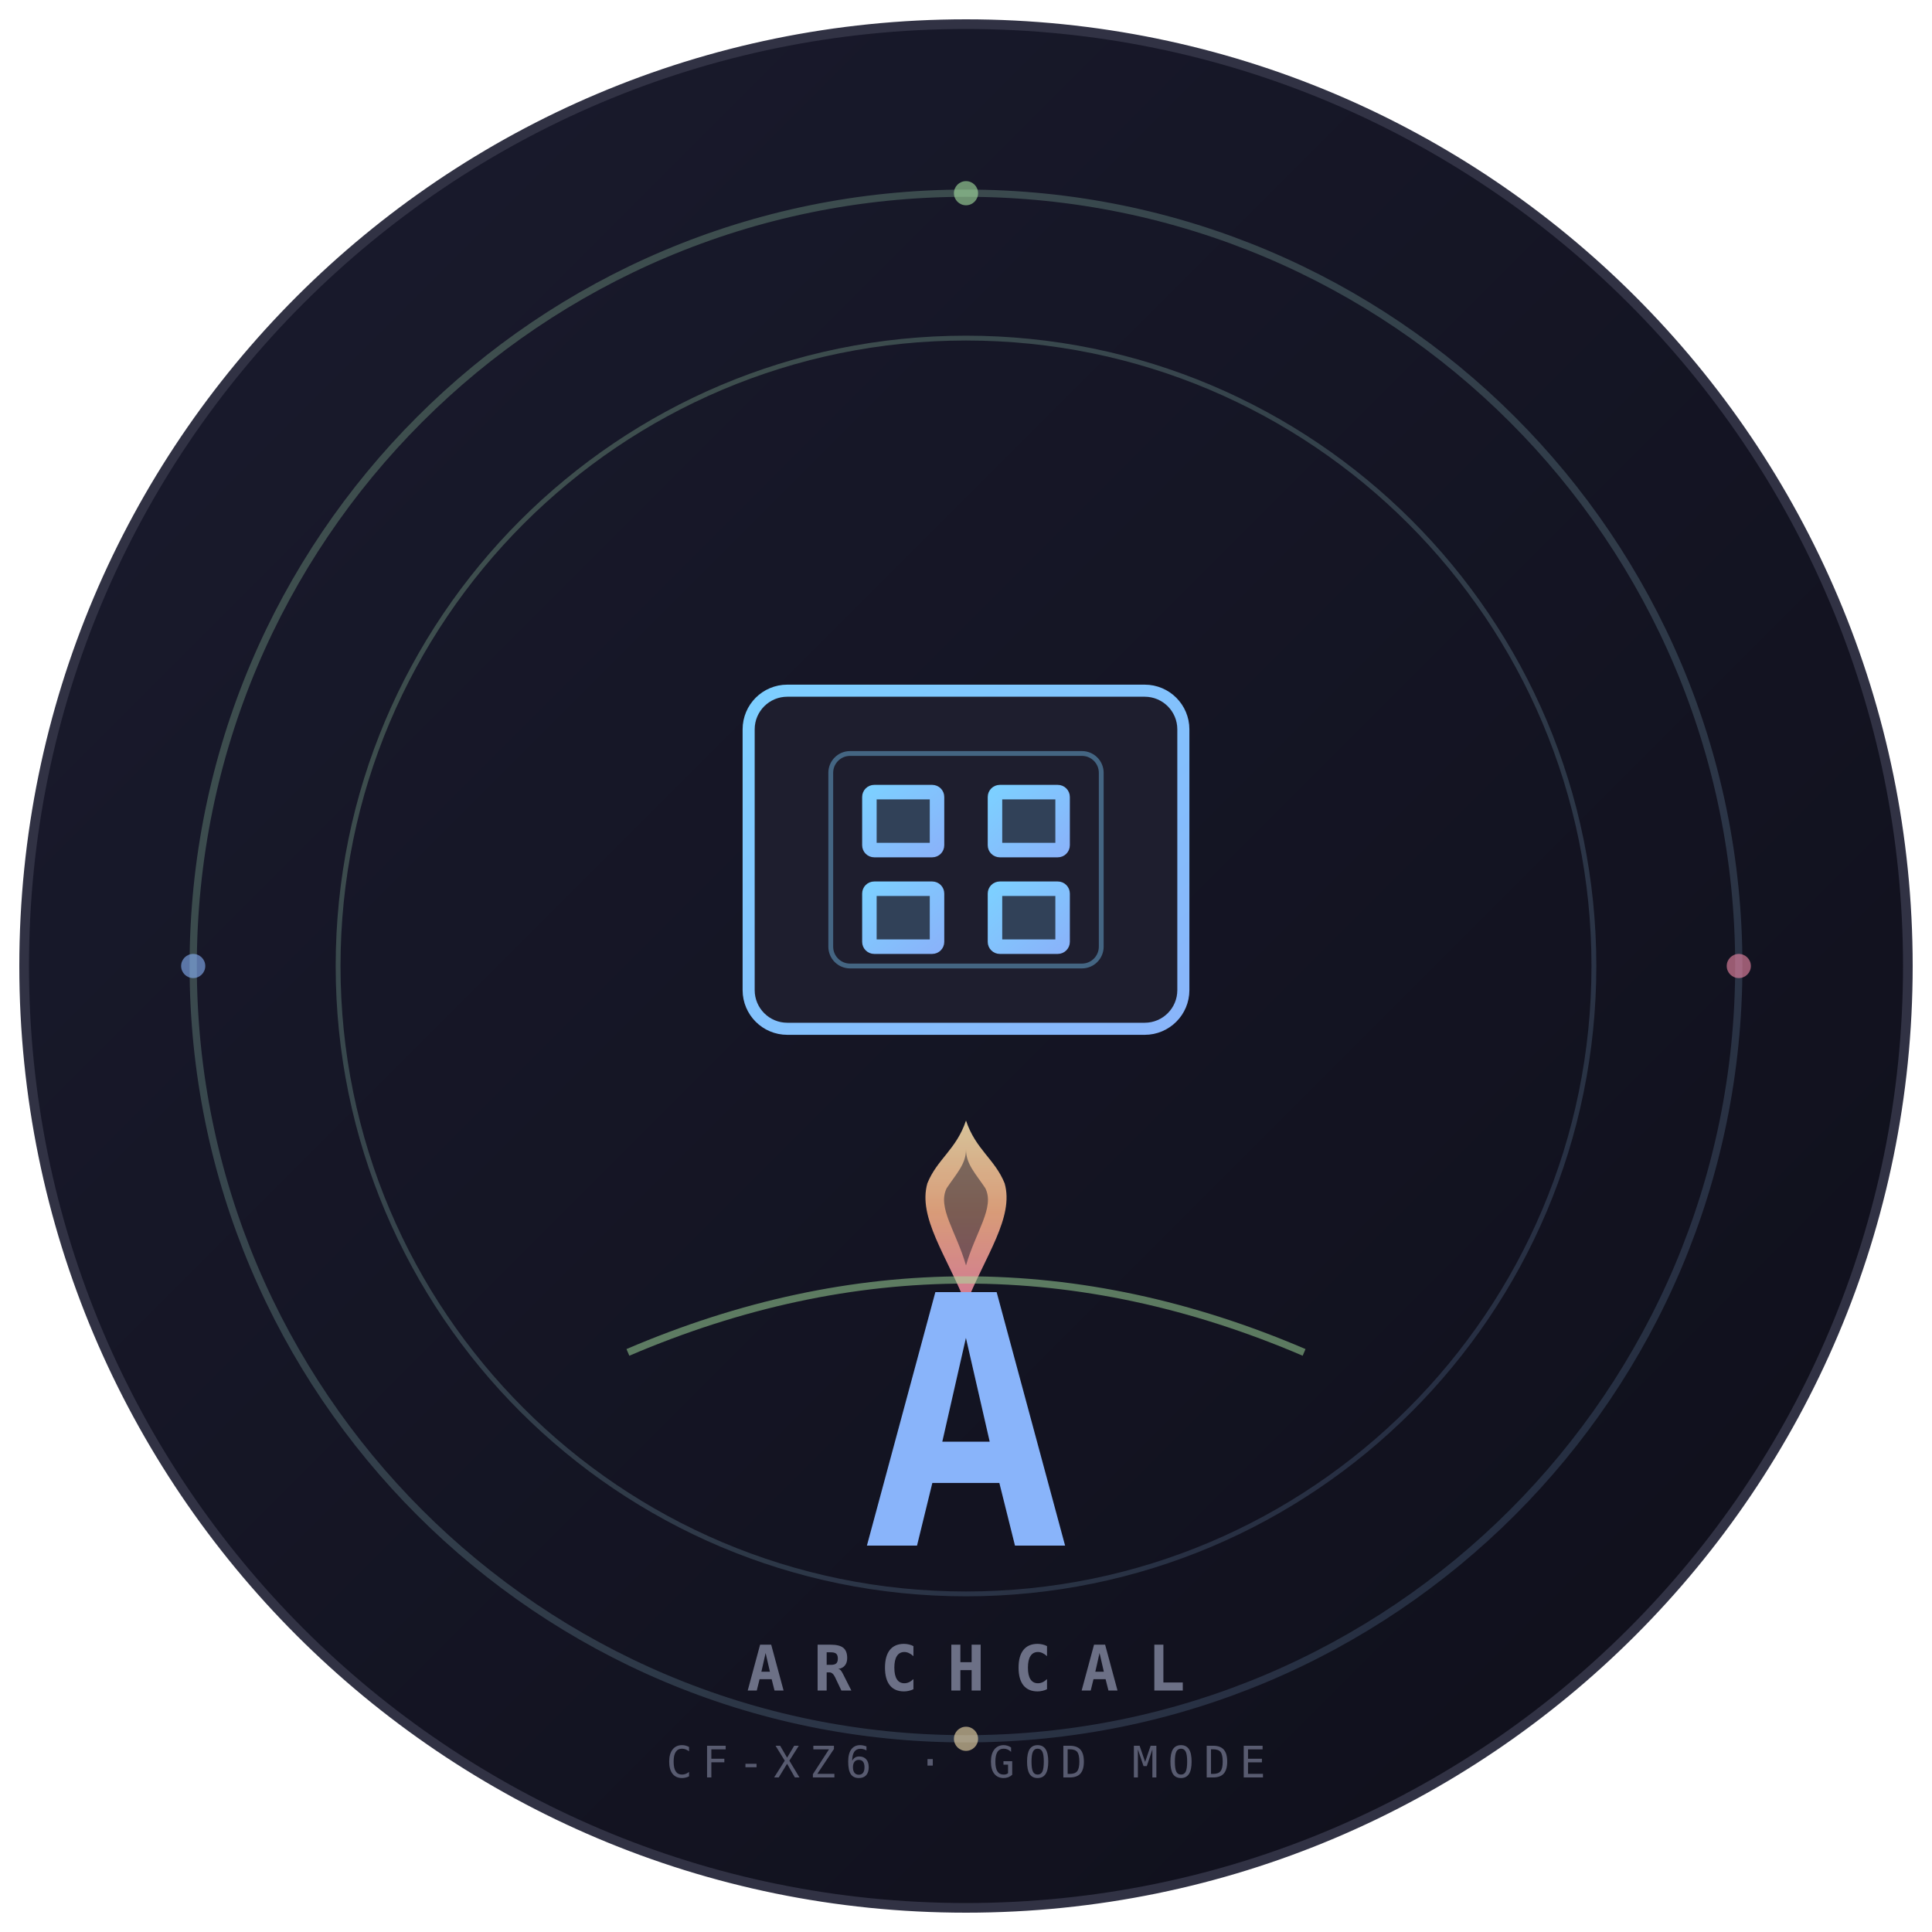
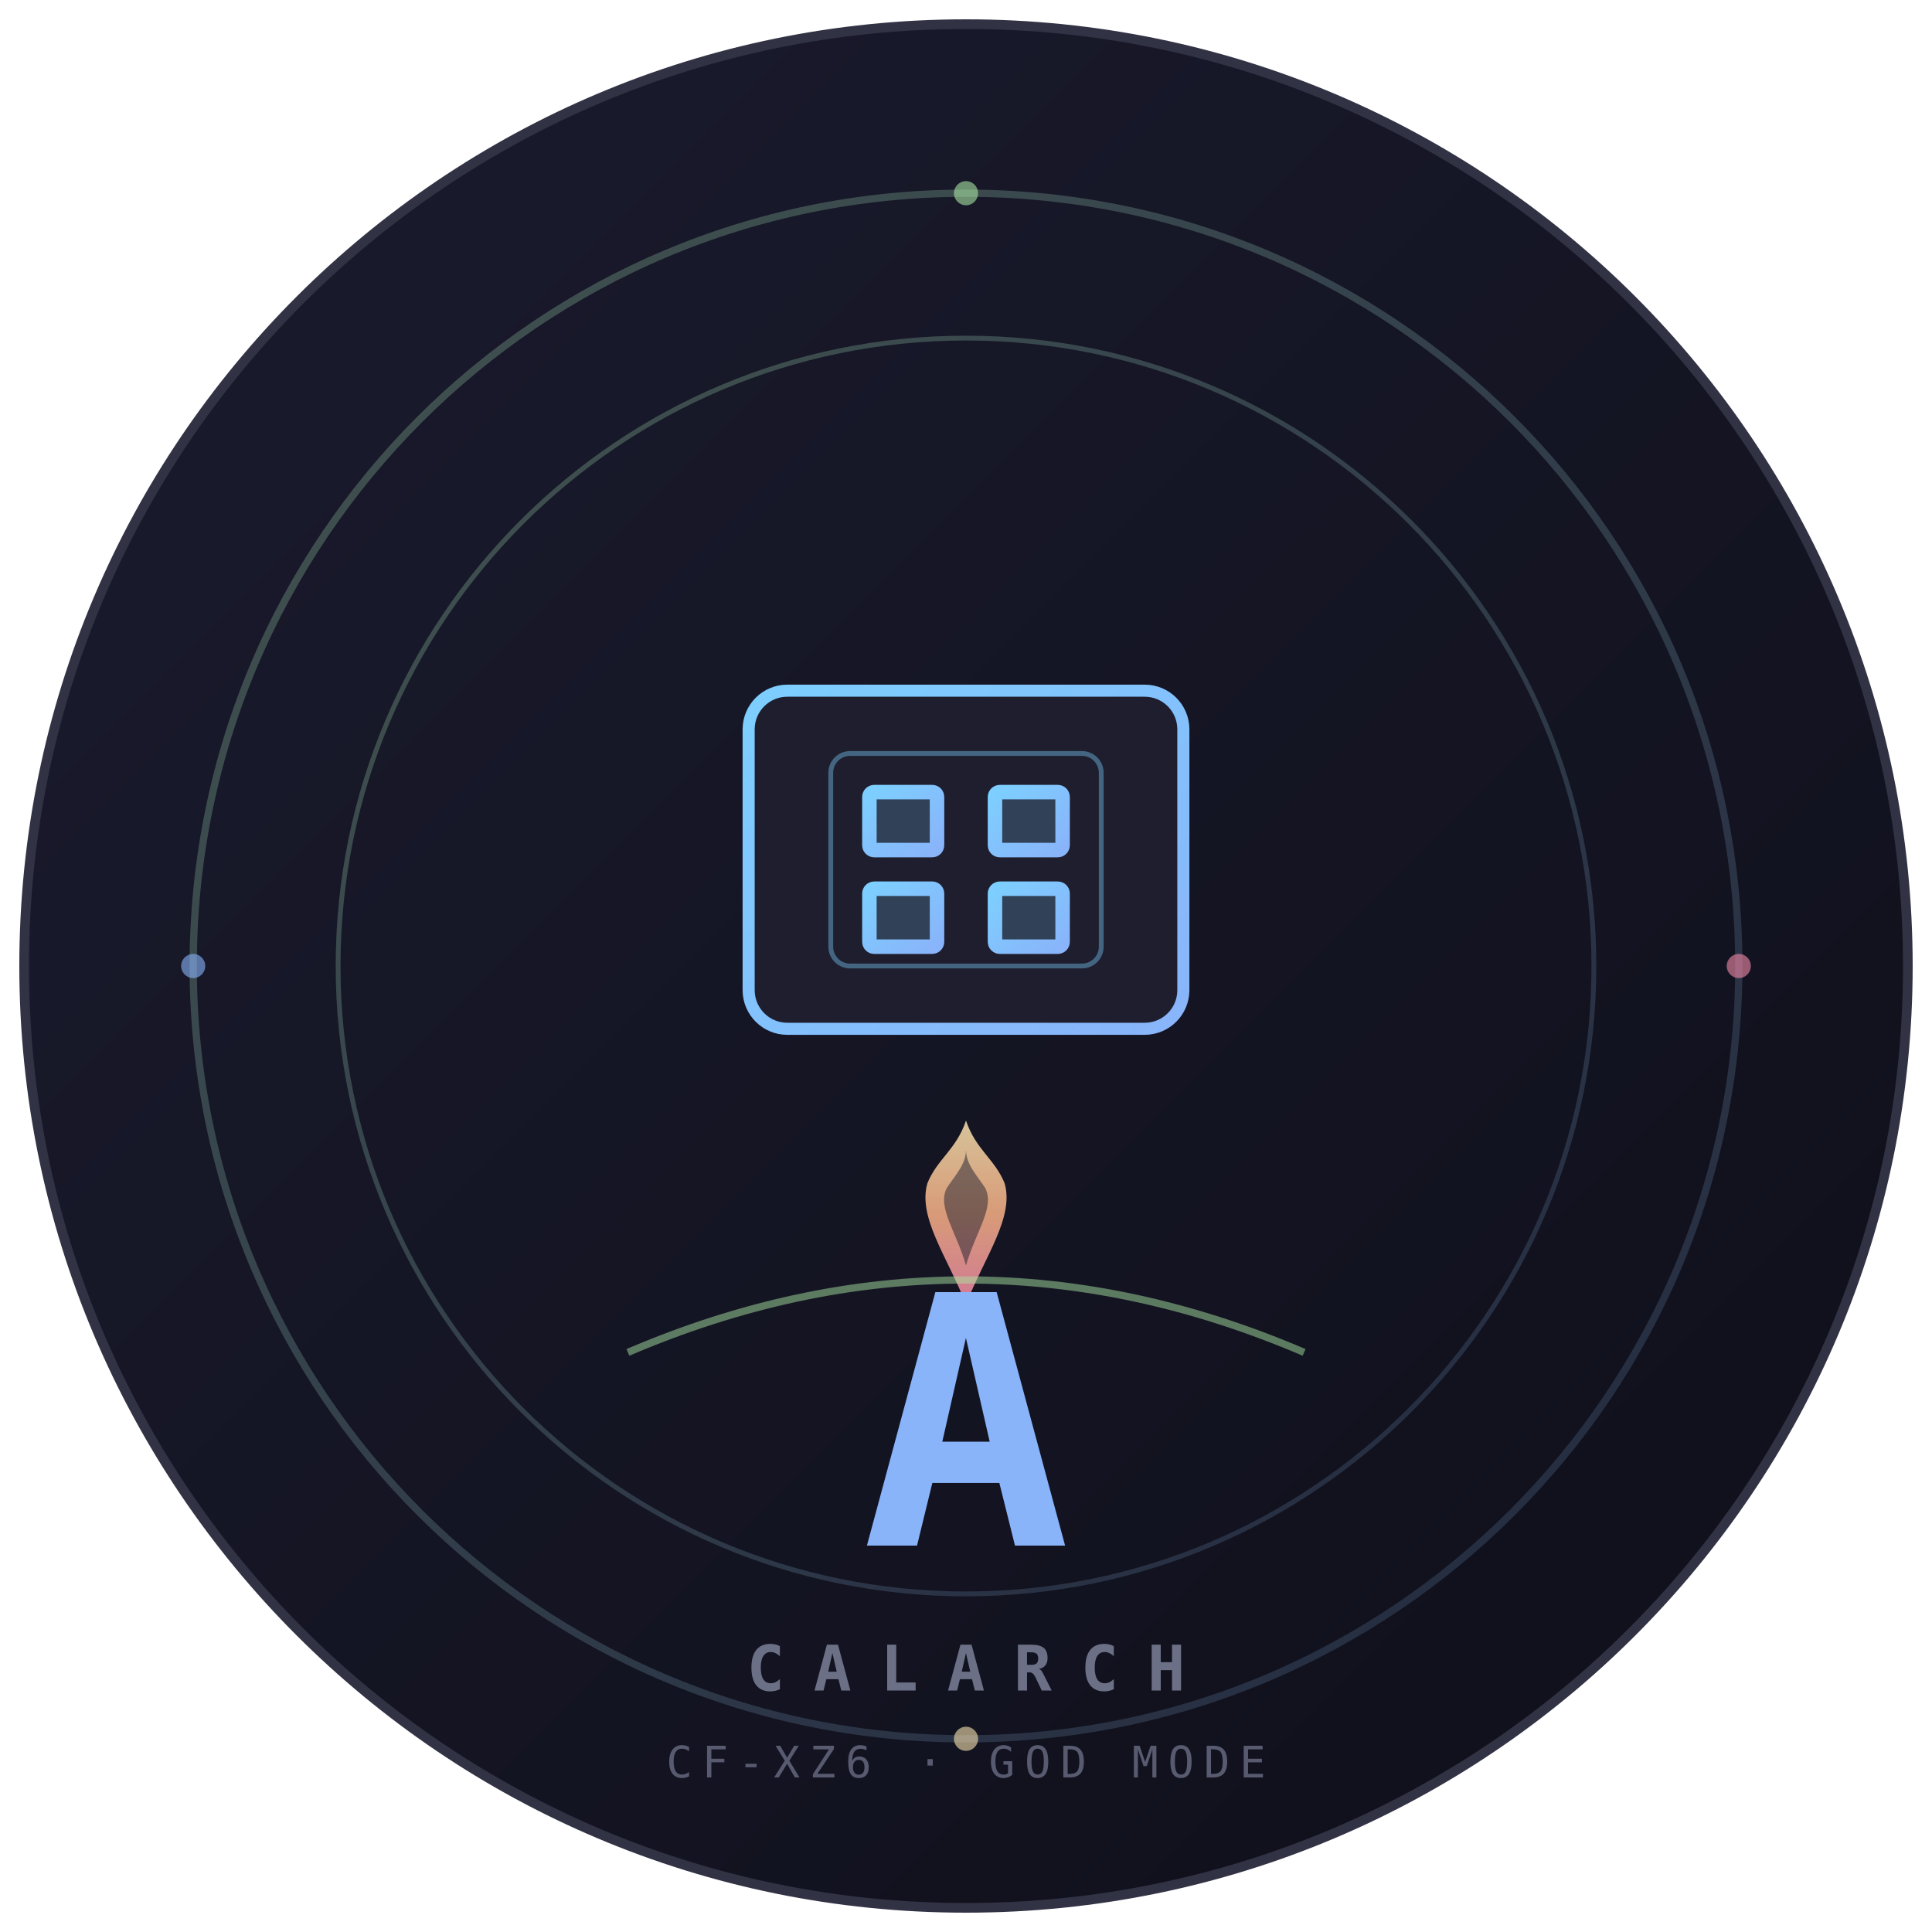
<svg xmlns="http://www.w3.org/2000/svg" viewBox="0 0 400 400" width="400" height="400">
  <defs>
    <linearGradient id="bg" x1="0" y1="0" x2="1" y2="1">
      <stop offset="0%" stop-color="#1a1b2e" />
      <stop offset="100%" stop-color="#0f0f1a" />
    </linearGradient>
    <linearGradient id="cpu" x1="0" y1="0" x2="1" y2="1">
      <stop offset="0%" stop-color="#7dcfff" />
      <stop offset="100%" stop-color="#89b4fa" />
    </linearGradient>
    <linearGradient id="flame" x1="0" y1="1" x2="0" y2="0">
      <stop offset="0%" stop-color="#f38ba8" />
      <stop offset="50%" stop-color="#fab387" />
      <stop offset="100%" stop-color="#f9e2af" />
    </linearGradient>
    <linearGradient id="ring" x1="0" y1="0" x2="1" y2="1">
      <stop offset="0%" stop-color="#a6e3a1" stop-opacity="0.3" />
      <stop offset="100%" stop-color="#89b4fa" stop-opacity="0.15" />
    </linearGradient>
  </defs>
  <circle cx="200" cy="200" r="195" fill="url(#bg)" stroke="#313244" stroke-width="2" />
  <circle cx="200" cy="200" r="160" fill="none" stroke="url(#ring)" stroke-width="1.5" />
  <circle cx="200" cy="200" r="130" fill="none" stroke="url(#ring)" stroke-width="1" />
  <g transform="translate(200,178)" fill="none" stroke="url(#cpu)" stroke-width="3">
    <rect x="-45" y="-35" width="90" height="70" rx="8" ry="8" fill="#1e1e2e" stroke="url(#cpu)" stroke-width="2.5" />
    <rect x="-28" y="-22" width="56" height="44" rx="4" ry="4" fill="none" stroke="#7dcfff" stroke-width="1" stroke-opacity="0.4" />
    <rect x="-20" y="-14" width="14" height="12" rx="1" fill="#7dcfff" fill-opacity="0.2" />
    <rect x="6" y="-14" width="14" height="12" rx="1" fill="#7dcfff" fill-opacity="0.2" />
    <rect x="-20" y="6" width="14" height="12" rx="1" fill="#7dcfff" fill-opacity="0.2" />
    <rect x="6" y="6" width="14" height="12" rx="1" fill="#7dcfff" fill-opacity="0.2" />
    <line x1="-25" y1="-35" x2="-25" y2="-48" stroke="url(#cpu)" stroke-width="2" />
    <line x1="0" y1="-35" x2="0" y2="-48" stroke="url(#cpu)" stroke-width="2" />
    <line x1="25" y1="-35" x2="25" y2="-48" stroke="url(#cpu)" stroke-width="2" />
    <line x1="-25" y1="35" x2="-25" y2="48" stroke="url(#cpu)" stroke-width="2" />
    <line x1="0" y1="35" x2="0" y2="48" stroke="url(#cpu)" stroke-width="2" />
    <line x1="25" y1="35" x2="25" y2="48" stroke="url(#cpu)" stroke-width="2" />
    <line x1="-45" y1="-20" x2="-58" y2="-20" stroke="url(#cpu)" stroke-width="2" />
    <line x1="-45" y1="0" x2="-58" y2="0" stroke="url(#cpu)" stroke-width="2" />
    <line x1="-45" y1="20" x2="-58" y2="20" stroke="url(#cpu)" stroke-width="2" />
    <line x1="45" y1="-20" x2="58" y2="-20" stroke="url(#cpu)" stroke-width="2" />
    <line x1="45" y1="0" x2="58" y2="0" stroke="url(#cpu)" stroke-width="2" />
    <line x1="45" y1="20" x2="58" y2="20" stroke="url(#cpu)" stroke-width="2" />
  </g>
  <g transform="translate(200,240)">
    <path d="M0,30 C-4,20 -10,12 -8,5 C-6,0 -2,-2 0,-8 C2,-2 6,0 8,5 C10,12 4,20 0,30Z" fill="url(#flame)" opacity="0.85" />
    <path d="M0,22 C-2,15 -6,10 -4,6 C-2,3 0,1 0,-2 C0,1 2,3 4,6 C6,10 2,15 0,22Z" fill="#1e1e2e" opacity="0.5" />
  </g>
  <text x="200" y="320" font-family="monospace" font-size="72" font-weight="bold" text-anchor="middle" fill="#89b4fa" letter-spacing="4">A</text>
  <path d="M130,280 Q200,250 270,280" fill="none" stroke="#a6e3a1" stroke-width="1.5" stroke-opacity="0.5" />
-   <text x="200" y="350" font-family="monospace" font-size="13" font-weight="bold" text-anchor="middle" fill="#6c7086" letter-spacing="6">ARCHCAL</text>
+   <text x="200" y="350" font-family="monospace" font-size="13" font-weight="bold" text-anchor="middle" fill="#6c7086" letter-spacing="6">CALARCH</text>
  <text x="200" y="368" font-family="monospace" font-size="9" text-anchor="middle" fill="#585b70" letter-spacing="2">CF-XZ6 · GOD MODE</text>
  <circle cx="200" cy="40" r="2.5" fill="#a6e3a1" opacity="0.6" />
  <circle cx="360" cy="200" r="2.5" fill="#f38ba8" opacity="0.6" />
  <circle cx="200" cy="360" r="2.5" fill="#f9e2af" opacity="0.6" />
  <circle cx="40" cy="200" r="2.5" fill="#89b4fa" opacity="0.6" />
</svg>
